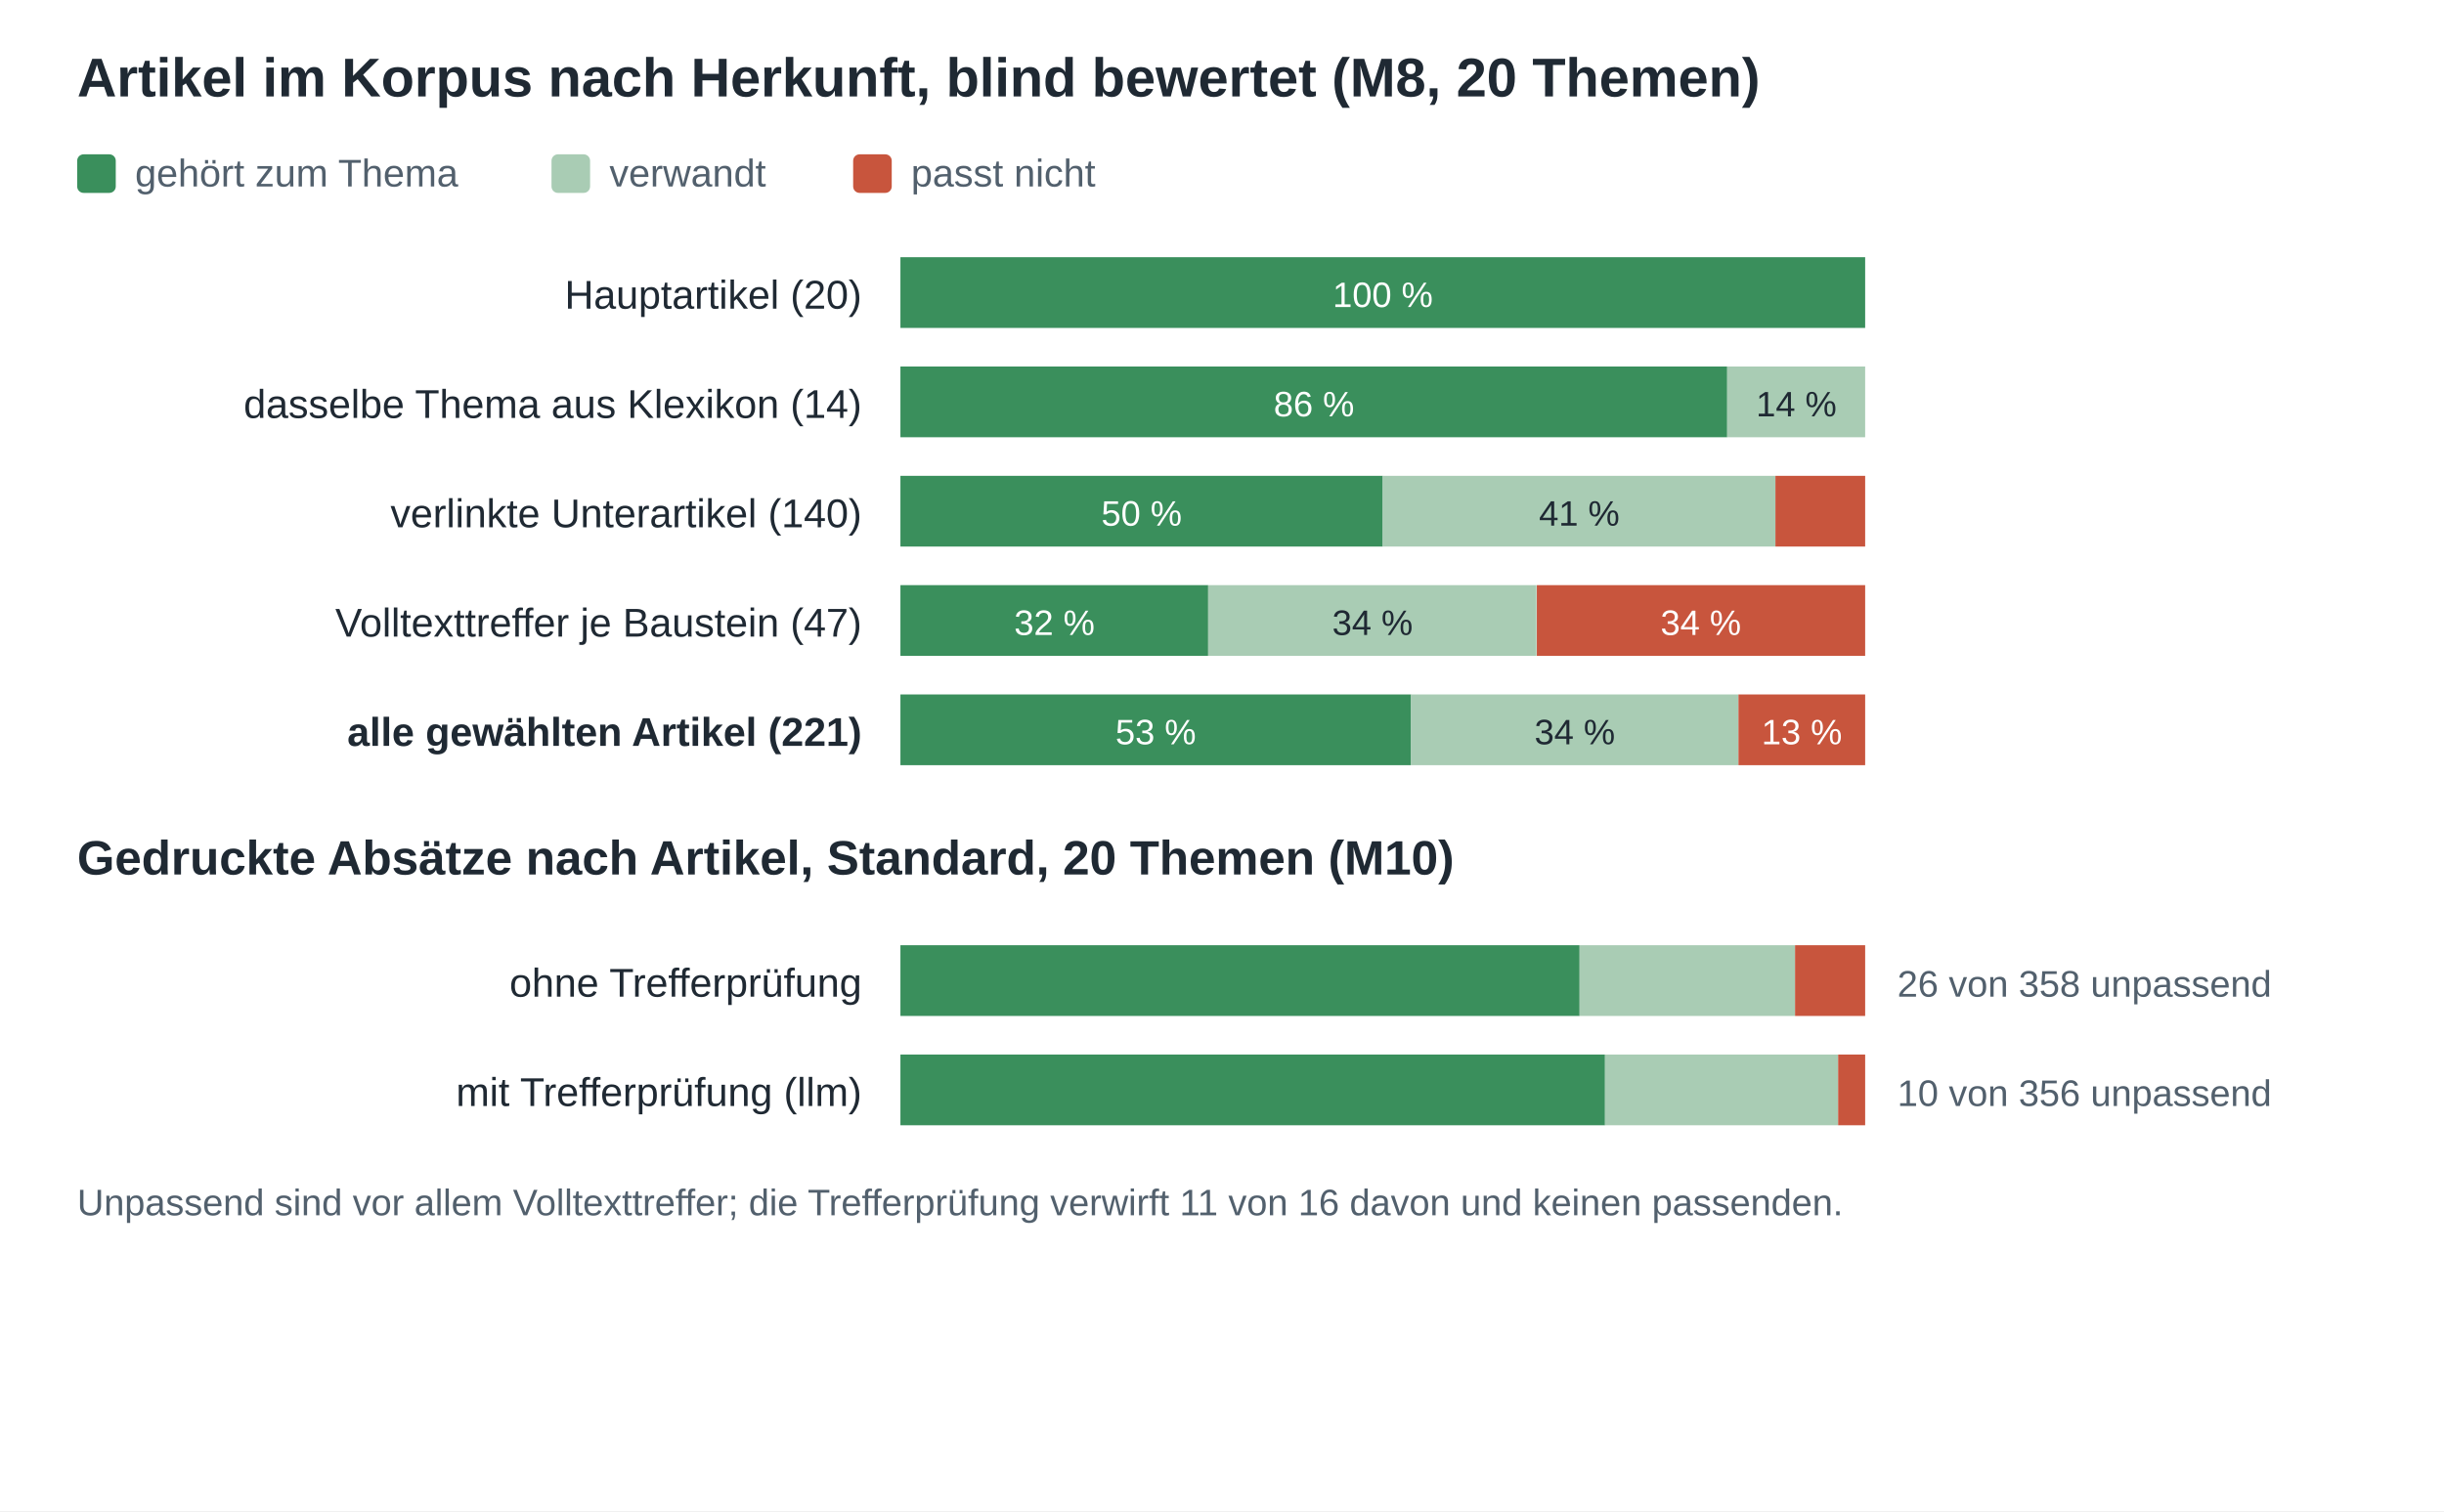
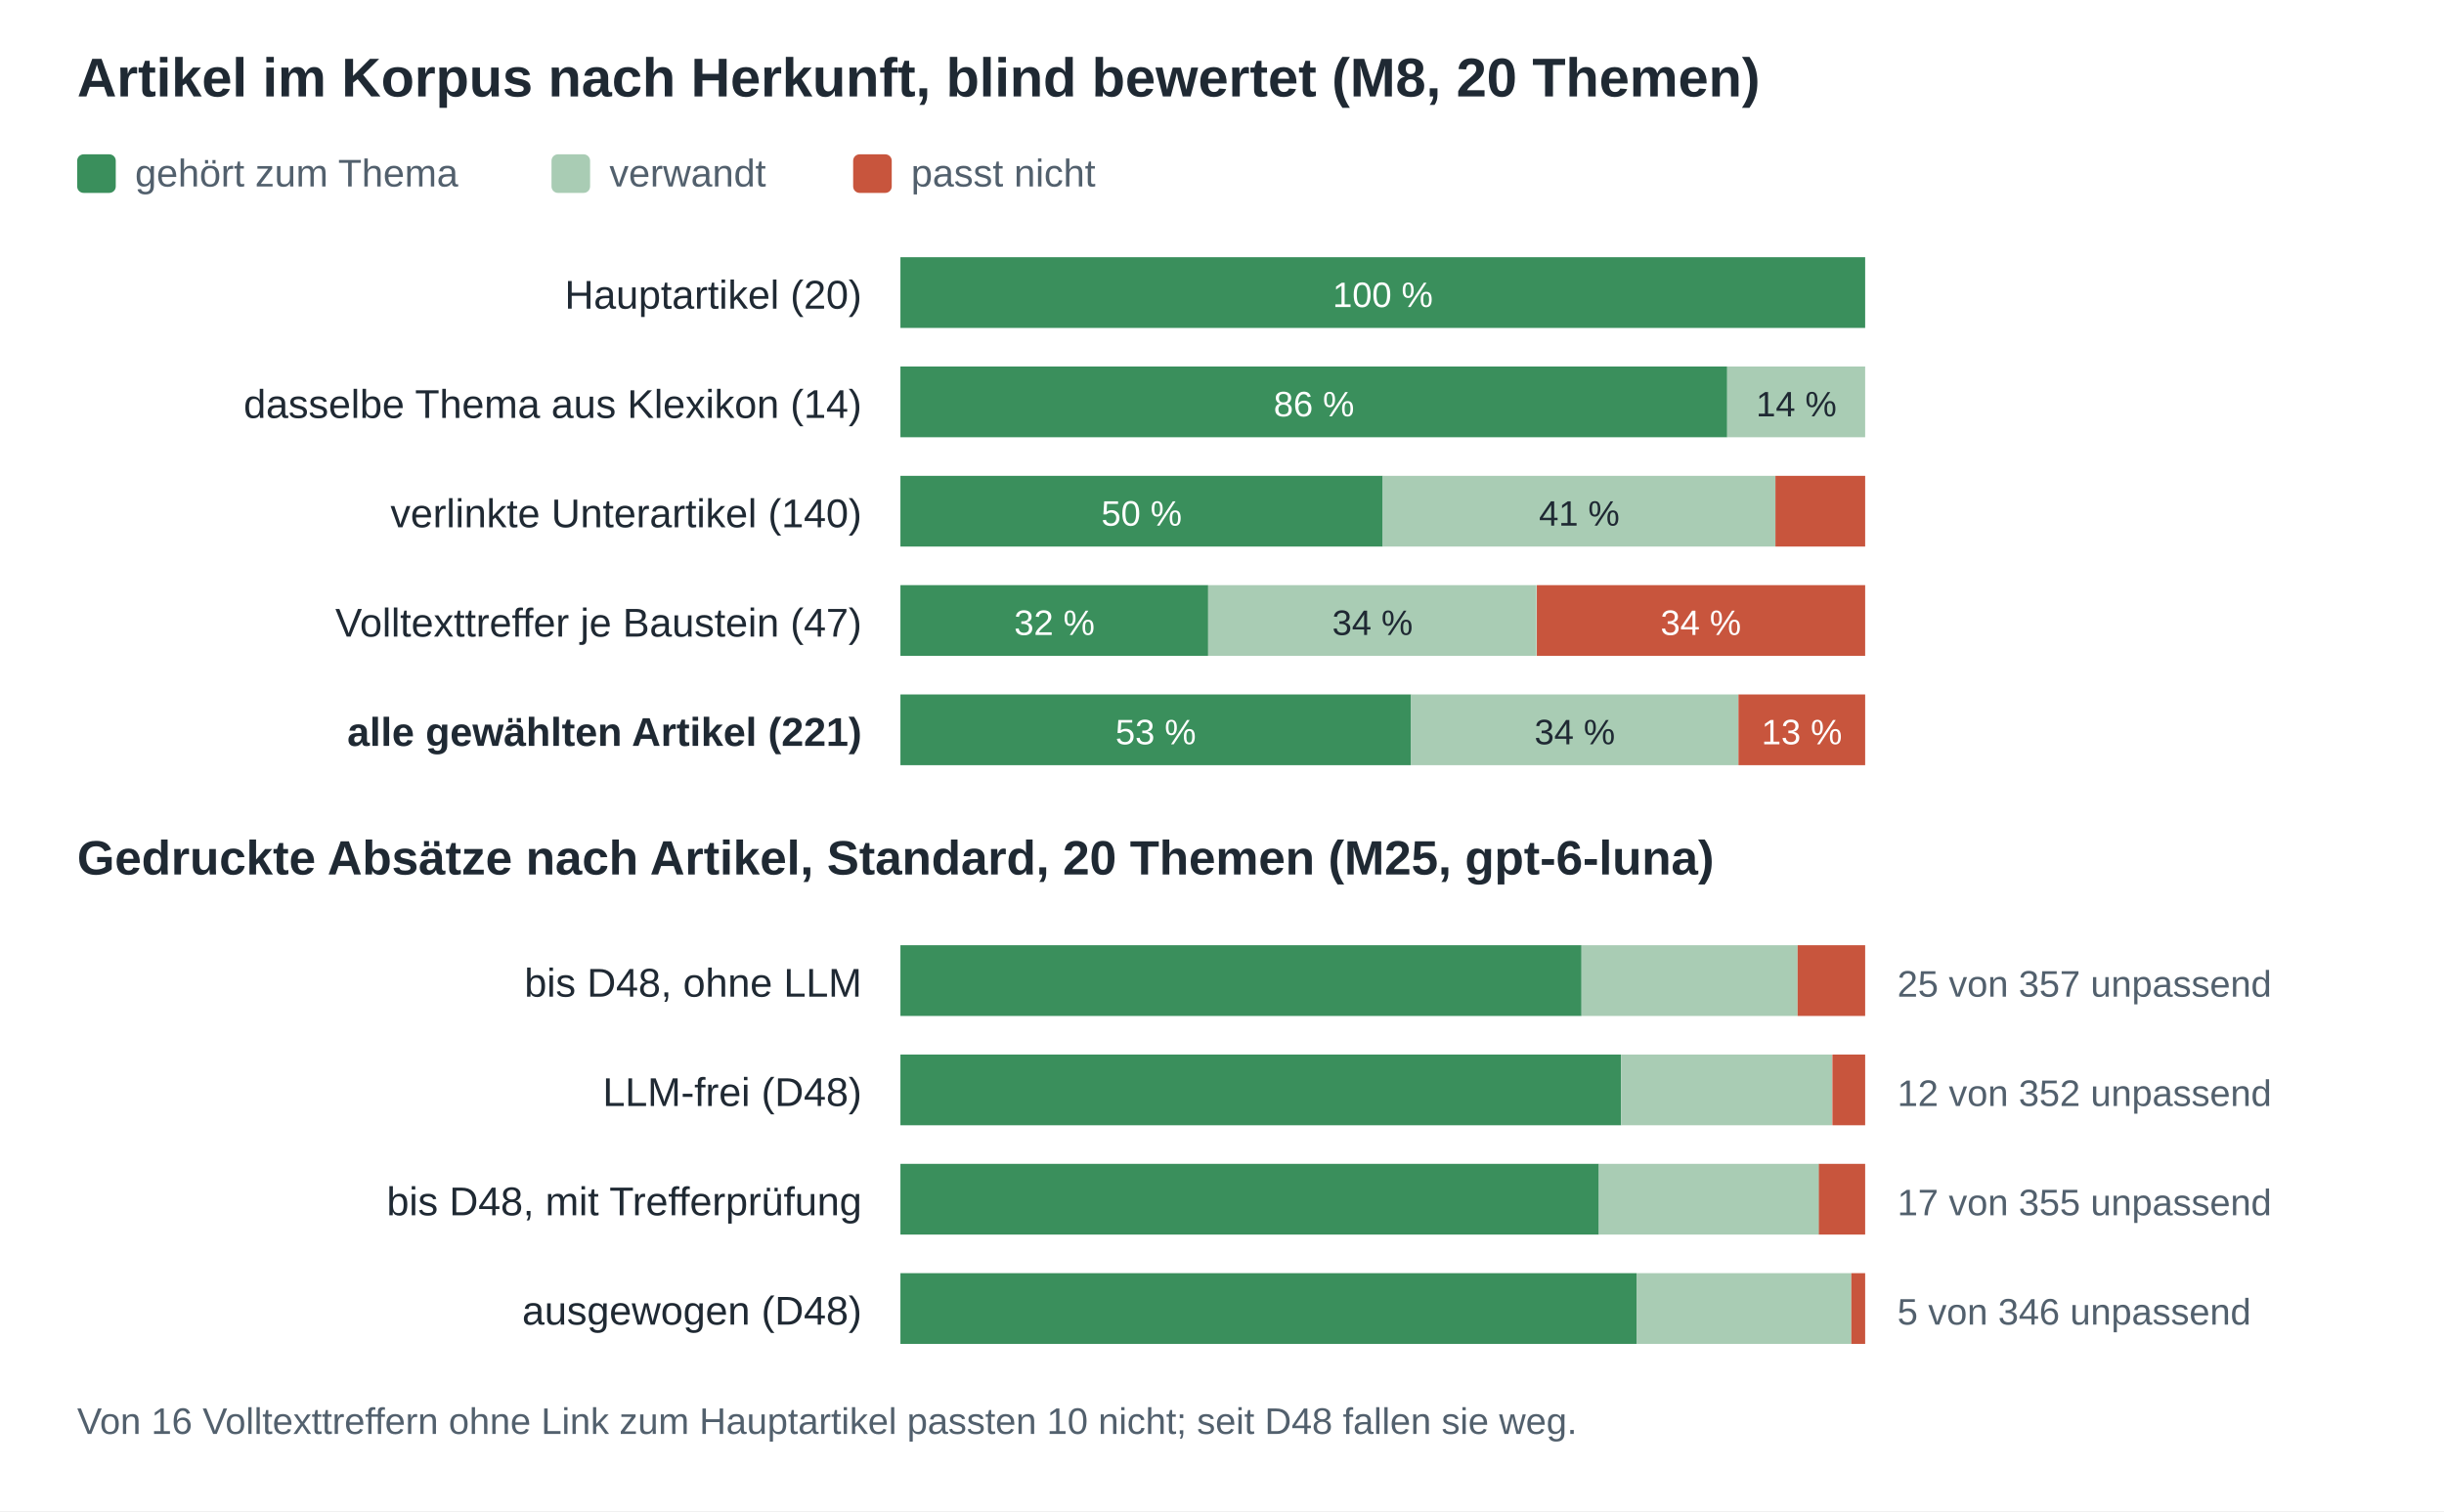
<svg xmlns="http://www.w3.org/2000/svg" width="760" height="470" viewBox="0 0 760 470" font-family="Segoe UI, Helvetica Neue, Arial, sans-serif" role="img" aria-label="Passen die Artikel des Korpus zum Thema?">
  <rect width="760" height="470" fill="#ffffff" />
  <text x="24.0" y="30.0" font-size="17" fill="#1f2933" text-anchor="start" font-weight="600">Artikel im Korpus nach Herkunft, blind bewertet (M8, 20 Themen)</text>
  <rect x="24.0" y="48.0" width="12.0" height="12.0" rx="2" fill="#3a8f5c" stroke="none" stroke-width="1" />
  <text x="42.0" y="58.0" font-size="12" fill="#52606d" text-anchor="start" font-weight="normal">gehört zum Thema</text>
  <rect x="171.5" y="48.0" width="12.0" height="12.0" rx="2" fill="#a9ccb4" stroke="none" stroke-width="1" />
  <text x="189.5" y="58.0" font-size="12" fill="#52606d" text-anchor="start" font-weight="normal">verwandt</text>
  <rect x="265.3" y="48.0" width="12.0" height="12.0" rx="2" fill="#c8553d" stroke="none" stroke-width="1" />
  <text x="283.3" y="58.0" font-size="12" fill="#52606d" text-anchor="start" font-weight="normal">passt nicht</text>
  <text x="268.0" y="96.0" font-size="12.5" fill="#1f2933" text-anchor="end" font-weight="normal">Hauptartikel (20)</text>
  <rect x="280.0" y="80.0" width="300.0" height="22.0" rx="0" fill="#3a8f5c" stroke="none" stroke-width="1" />
  <text x="430.0" y="95.5" font-size="11" fill="#ffffff" text-anchor="middle" font-weight="normal">100 %</text>
  <rect x="580.0" y="80.0" width="0.0" height="22.0" rx="0" fill="#a9ccb4" stroke="none" stroke-width="1" />
  <rect x="580.0" y="80.0" width="0.0" height="22.0" rx="0" fill="#c8553d" stroke="none" stroke-width="1" />
  <text x="268.0" y="130.0" font-size="12.5" fill="#1f2933" text-anchor="end" font-weight="normal">dasselbe Thema aus Klexikon (14)</text>
  <rect x="280.0" y="114.0" width="257.1" height="22.0" rx="0" fill="#3a8f5c" stroke="none" stroke-width="1" />
  <text x="408.6" y="129.5" font-size="11" fill="#ffffff" text-anchor="middle" font-weight="normal">86 %</text>
  <rect x="537.1" y="114.0" width="42.9" height="22.0" rx="0" fill="#a9ccb4" stroke="none" stroke-width="1" />
  <text x="558.6" y="129.5" font-size="11" fill="#1f2933" text-anchor="middle" font-weight="normal">14 %</text>
  <rect x="580.0" y="114.0" width="0.0" height="22.0" rx="0" fill="#c8553d" stroke="none" stroke-width="1" />
  <text x="268.0" y="164.0" font-size="12.5" fill="#1f2933" text-anchor="end" font-weight="normal">verlinkte Unterartikel (140)</text>
  <rect x="280.0" y="148.0" width="150.0" height="22.0" rx="0" fill="#3a8f5c" stroke="none" stroke-width="1" />
  <text x="355.0" y="163.5" font-size="11" fill="#ffffff" text-anchor="middle" font-weight="normal">50 %</text>
  <rect x="430.0" y="148.0" width="122.1" height="22.0" rx="0" fill="#a9ccb4" stroke="none" stroke-width="1" />
  <text x="491.1" y="163.5" font-size="11" fill="#1f2933" text-anchor="middle" font-weight="normal">41 %</text>
  <rect x="552.1" y="148.0" width="27.9" height="22.0" rx="0" fill="#c8553d" stroke="none" stroke-width="1" />
  <text x="268.0" y="198.0" font-size="12.5" fill="#1f2933" text-anchor="end" font-weight="normal">Volltexttreffer je Baustein (47)</text>
  <rect x="280.0" y="182.0" width="95.7" height="22.0" rx="0" fill="#3a8f5c" stroke="none" stroke-width="1" />
  <text x="327.9" y="197.5" font-size="11" fill="#ffffff" text-anchor="middle" font-weight="normal">32 %</text>
  <rect x="375.7" y="182.0" width="102.1" height="22.0" rx="0" fill="#a9ccb4" stroke="none" stroke-width="1" />
  <text x="426.8" y="197.5" font-size="11" fill="#1f2933" text-anchor="middle" font-weight="normal">34 %</text>
  <rect x="477.9" y="182.0" width="102.1" height="22.0" rx="0" fill="#c8553d" stroke="none" stroke-width="1" />
  <text x="528.9" y="197.5" font-size="11" fill="#ffffff" text-anchor="middle" font-weight="normal">34 %</text>
  <text x="268.0" y="232.0" font-size="12.5" fill="#1f2933" text-anchor="end" font-weight="600">alle gewählten Artikel (221)</text>
  <rect x="280.0" y="216.0" width="158.8" height="22.0" rx="0" fill="#3a8f5c" stroke="none" stroke-width="1" />
  <text x="359.4" y="231.5" font-size="11" fill="#ffffff" text-anchor="middle" font-weight="normal">53 %</text>
  <rect x="438.8" y="216.0" width="101.8" height="22.0" rx="0" fill="#a9ccb4" stroke="none" stroke-width="1" />
  <text x="489.7" y="231.5" font-size="11" fill="#1f2933" text-anchor="middle" font-weight="normal">34 %</text>
  <rect x="540.6" y="216.0" width="39.4" height="22.0" rx="0" fill="#c8553d" stroke="none" stroke-width="1" />
  <text x="560.3" y="231.5" font-size="11" fill="#ffffff" text-anchor="middle" font-weight="normal">13 %</text>
-   <text x="24.0" y="272.0" font-size="15" fill="#1f2933" text-anchor="start" font-weight="600">Gedruckte Absätze nach Artikel, Standard, 20 Themen (M10)</text>
-   <text x="268.0" y="310.0" font-size="12.5" fill="#1f2933" text-anchor="end" font-weight="normal">ohne Trefferprüfung</text>
-   <rect x="280.0" y="294.0" width="211.2" height="22.0" rx="0" fill="#3a8f5c" stroke="none" stroke-width="1" />
-   <rect x="491.2" y="294.0" width="67.0" height="22.0" rx="0" fill="#a9ccb4" stroke="none" stroke-width="1" />
-   <rect x="558.2" y="294.0" width="21.8" height="22.0" rx="0" fill="#c8553d" stroke="none" stroke-width="1" />
-   <text x="590.0" y="310.0" font-size="11.5" fill="#52606d" text-anchor="start" font-weight="normal">26 von 358 unpassend</text>
-   <text x="268.0" y="344.0" font-size="12.5" fill="#1f2933" text-anchor="end" font-weight="normal">mit Trefferprüfung (llm)</text>
-   <rect x="280.0" y="328.0" width="219.1" height="22.0" rx="0" fill="#3a8f5c" stroke="none" stroke-width="1" />
-   <rect x="499.1" y="328.0" width="72.5" height="22.0" rx="0" fill="#a9ccb4" stroke="none" stroke-width="1" />
-   <rect x="571.6" y="328.0" width="8.4" height="22.0" rx="0" fill="#c8553d" stroke="none" stroke-width="1" />
-   <text x="590.0" y="344.0" font-size="11.5" fill="#52606d" text-anchor="start" font-weight="normal">10 von 356 unpassend</text>
-   <text x="24.0" y="378.0" font-size="11.5" fill="#52606d" text-anchor="start" font-weight="normal">Unpassend sind vor allem Volltexttreffer; die Trefferprüfung verwirft 11 von 16 davon und keinen passenden.</text>
+   <text x="24.0" y="272.0" font-size="15" fill="#1f2933" text-anchor="start" font-weight="600">Gedruckte Absätze nach Artikel, Standard, 20 Themen (M25, gpt-6-luna)</text>
+   <text x="268.0" y="310.0" font-size="12.5" fill="#1f2933" text-anchor="end" font-weight="normal">bis D48, ohne LLM</text>
+   <rect x="280.0" y="294.0" width="211.8" height="22.0" rx="0" fill="#3a8f5c" stroke="none" stroke-width="1" />
+   <rect x="491.8" y="294.0" width="67.2" height="22.0" rx="0" fill="#a9ccb4" stroke="none" stroke-width="1" />
+   <rect x="559.0" y="294.0" width="21.0" height="22.0" rx="0" fill="#c8553d" stroke="none" stroke-width="1" />
+   <text x="590.0" y="310.0" font-size="11.5" fill="#52606d" text-anchor="start" font-weight="normal">25 von 357 unpassend</text>
+   <text x="268.0" y="344.0" font-size="12.5" fill="#1f2933" text-anchor="end" font-weight="normal">LLM-frei (D48)</text>
+   <rect x="280.0" y="328.0" width="224.1" height="22.0" rx="0" fill="#3a8f5c" stroke="none" stroke-width="1" />
+   <rect x="504.1" y="328.0" width="65.6" height="22.0" rx="0" fill="#a9ccb4" stroke="none" stroke-width="1" />
+   <rect x="569.8" y="328.0" width="10.2" height="22.0" rx="0" fill="#c8553d" stroke="none" stroke-width="1" />
+   <text x="590.0" y="344.0" font-size="11.5" fill="#52606d" text-anchor="start" font-weight="normal">12 von 352 unpassend</text>
+   <text x="268.0" y="378.0" font-size="12.5" fill="#1f2933" text-anchor="end" font-weight="normal">bis D48, mit Trefferprüfung</text>
+   <rect x="280.0" y="362.0" width="217.2" height="22.0" rx="0" fill="#3a8f5c" stroke="none" stroke-width="1" />
+   <rect x="497.2" y="362.0" width="68.5" height="22.0" rx="0" fill="#a9ccb4" stroke="none" stroke-width="1" />
+   <rect x="565.6" y="362.0" width="14.4" height="22.0" rx="0" fill="#c8553d" stroke="none" stroke-width="1" />
+   <text x="590.0" y="378.0" font-size="11.5" fill="#52606d" text-anchor="start" font-weight="normal">17 von 355 unpassend</text>
+   <text x="268.0" y="412.0" font-size="12.5" fill="#1f2933" text-anchor="end" font-weight="normal">ausgewogen (D48)</text>
+   <rect x="280.0" y="396.0" width="228.9" height="22.0" rx="0" fill="#3a8f5c" stroke="none" stroke-width="1" />
+   <rect x="508.9" y="396.0" width="66.8" height="22.0" rx="0" fill="#a9ccb4" stroke="none" stroke-width="1" />
+   <rect x="575.7" y="396.0" width="4.3" height="22.0" rx="0" fill="#c8553d" stroke="none" stroke-width="1" />
+   <text x="590.0" y="412.0" font-size="11.5" fill="#52606d" text-anchor="start" font-weight="normal">5 von 346 unpassend</text>
+   <text x="24.0" y="446.0" font-size="11.5" fill="#52606d" text-anchor="start" font-weight="normal">Von 16 Volltexttreffern ohne Link zum Hauptartikel passten 10 nicht; seit D48 fallen sie weg.</text>
</svg>
